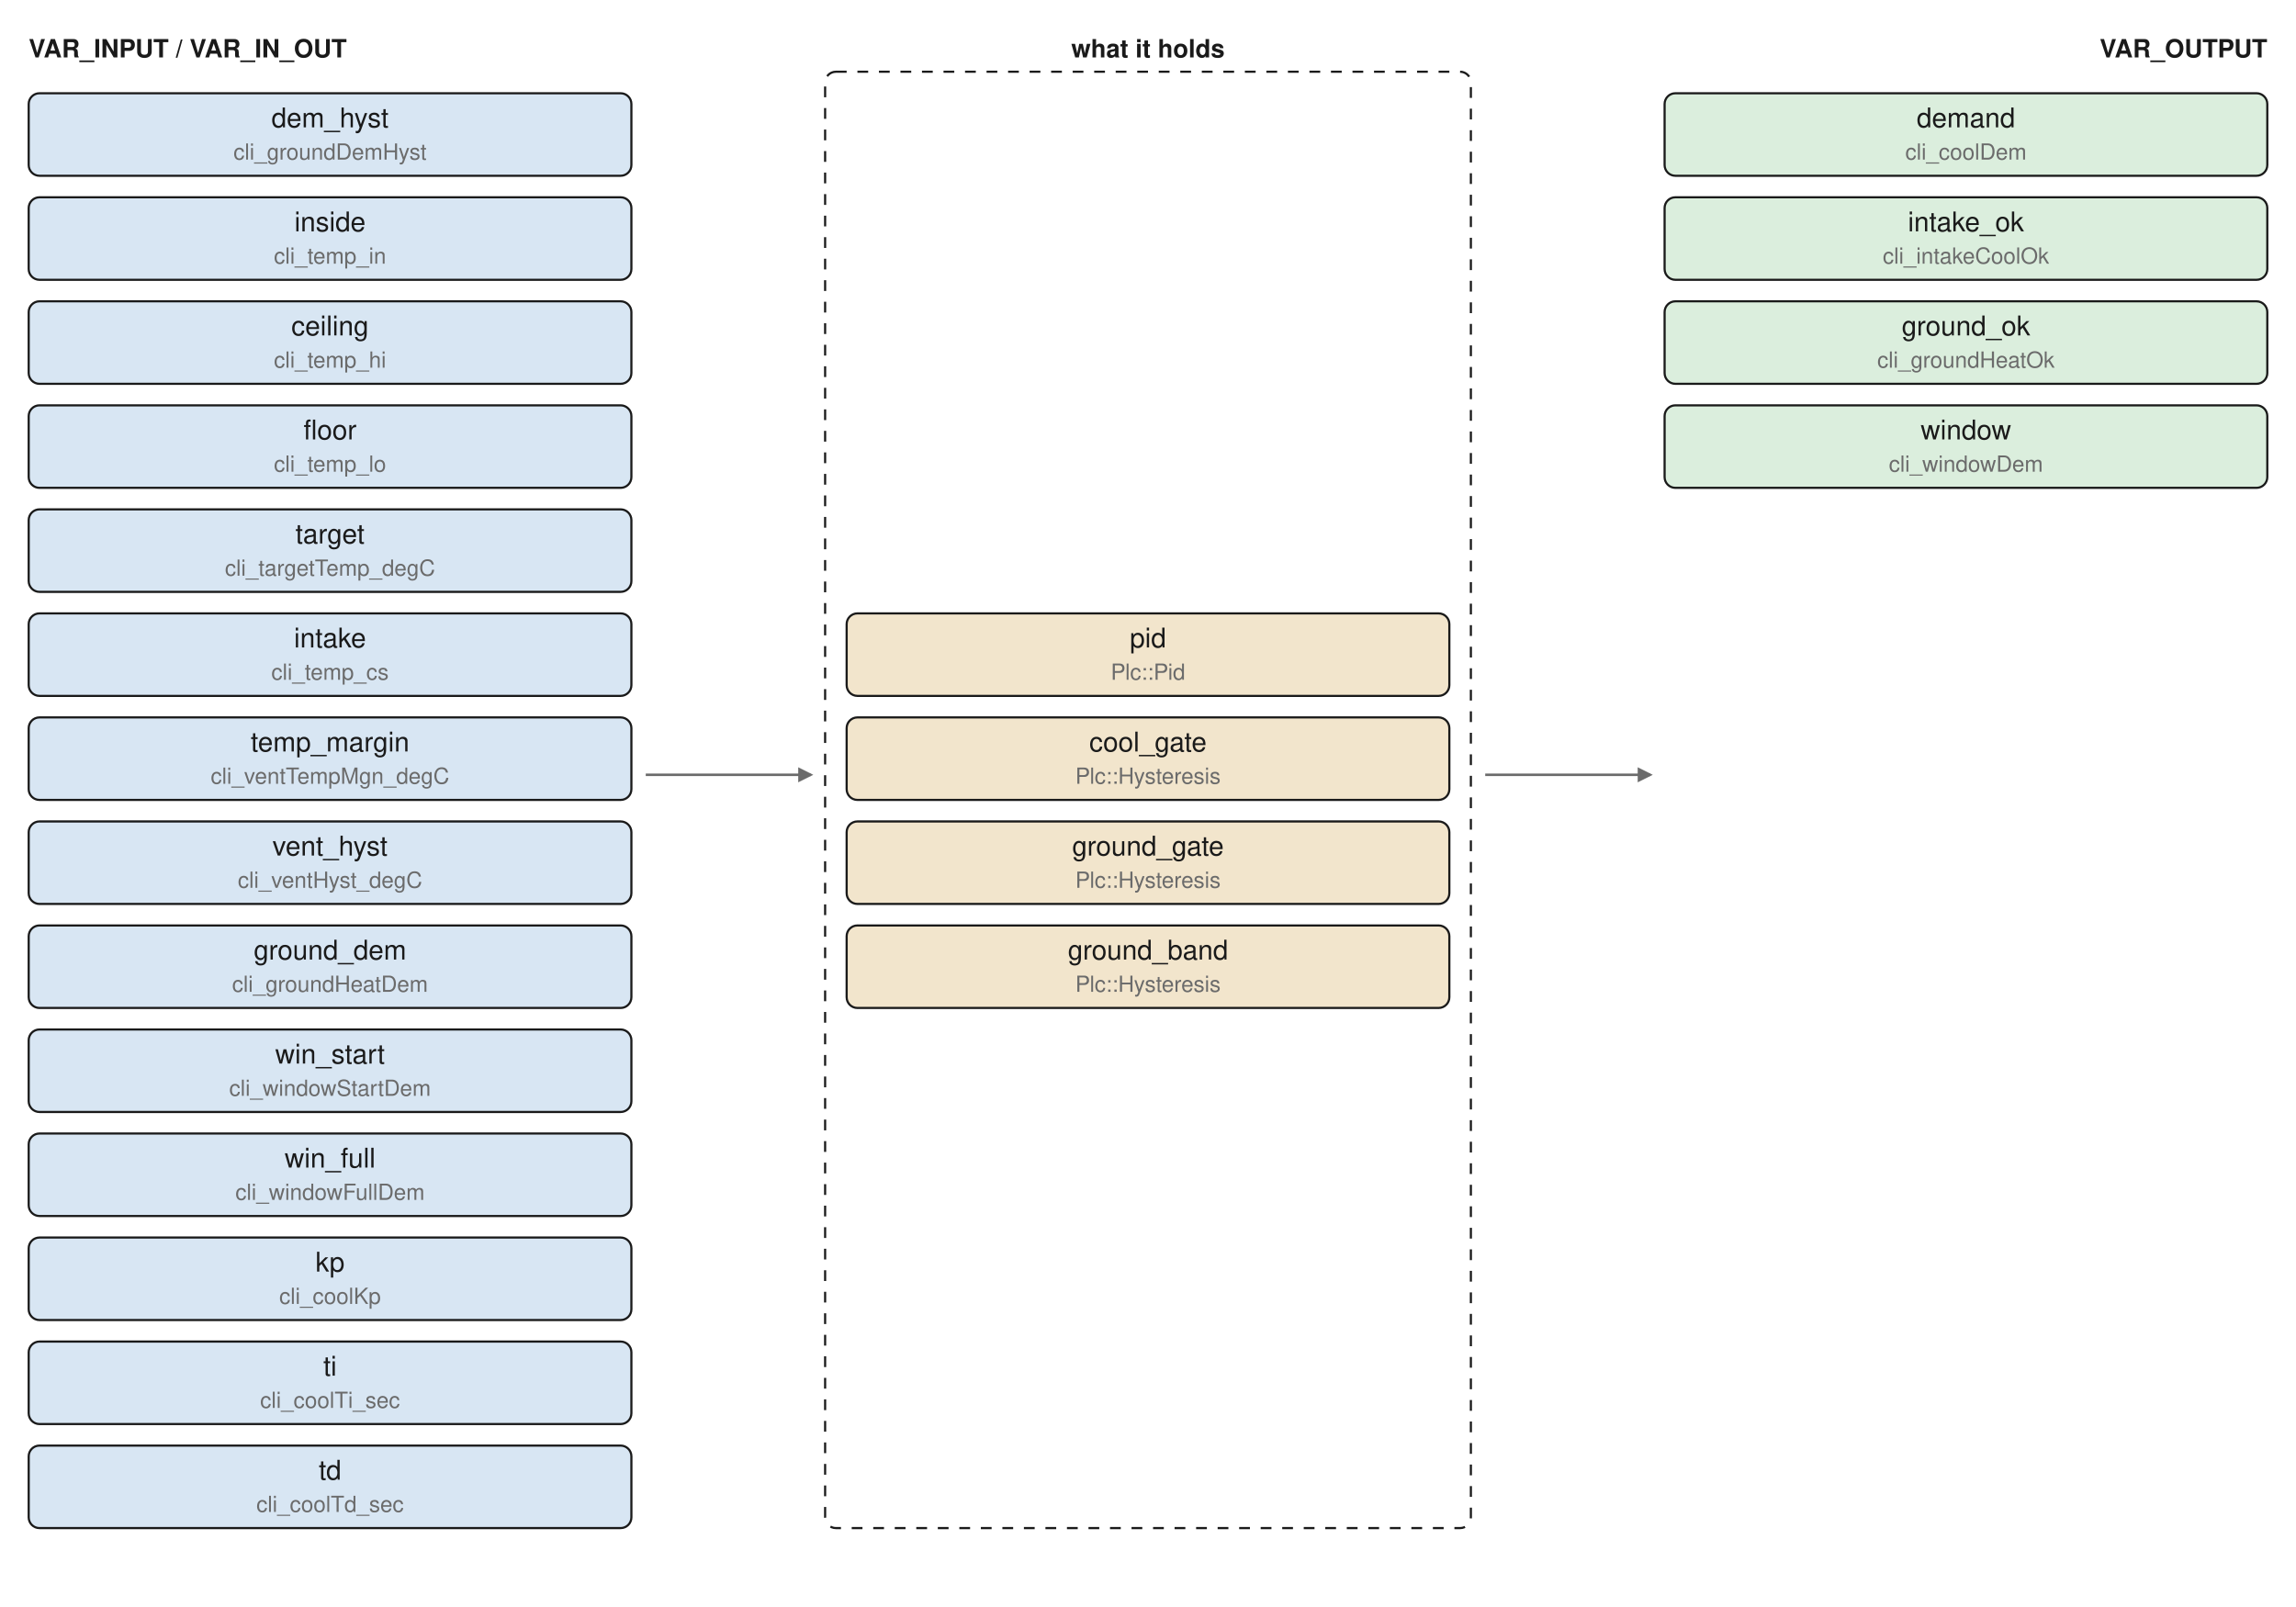
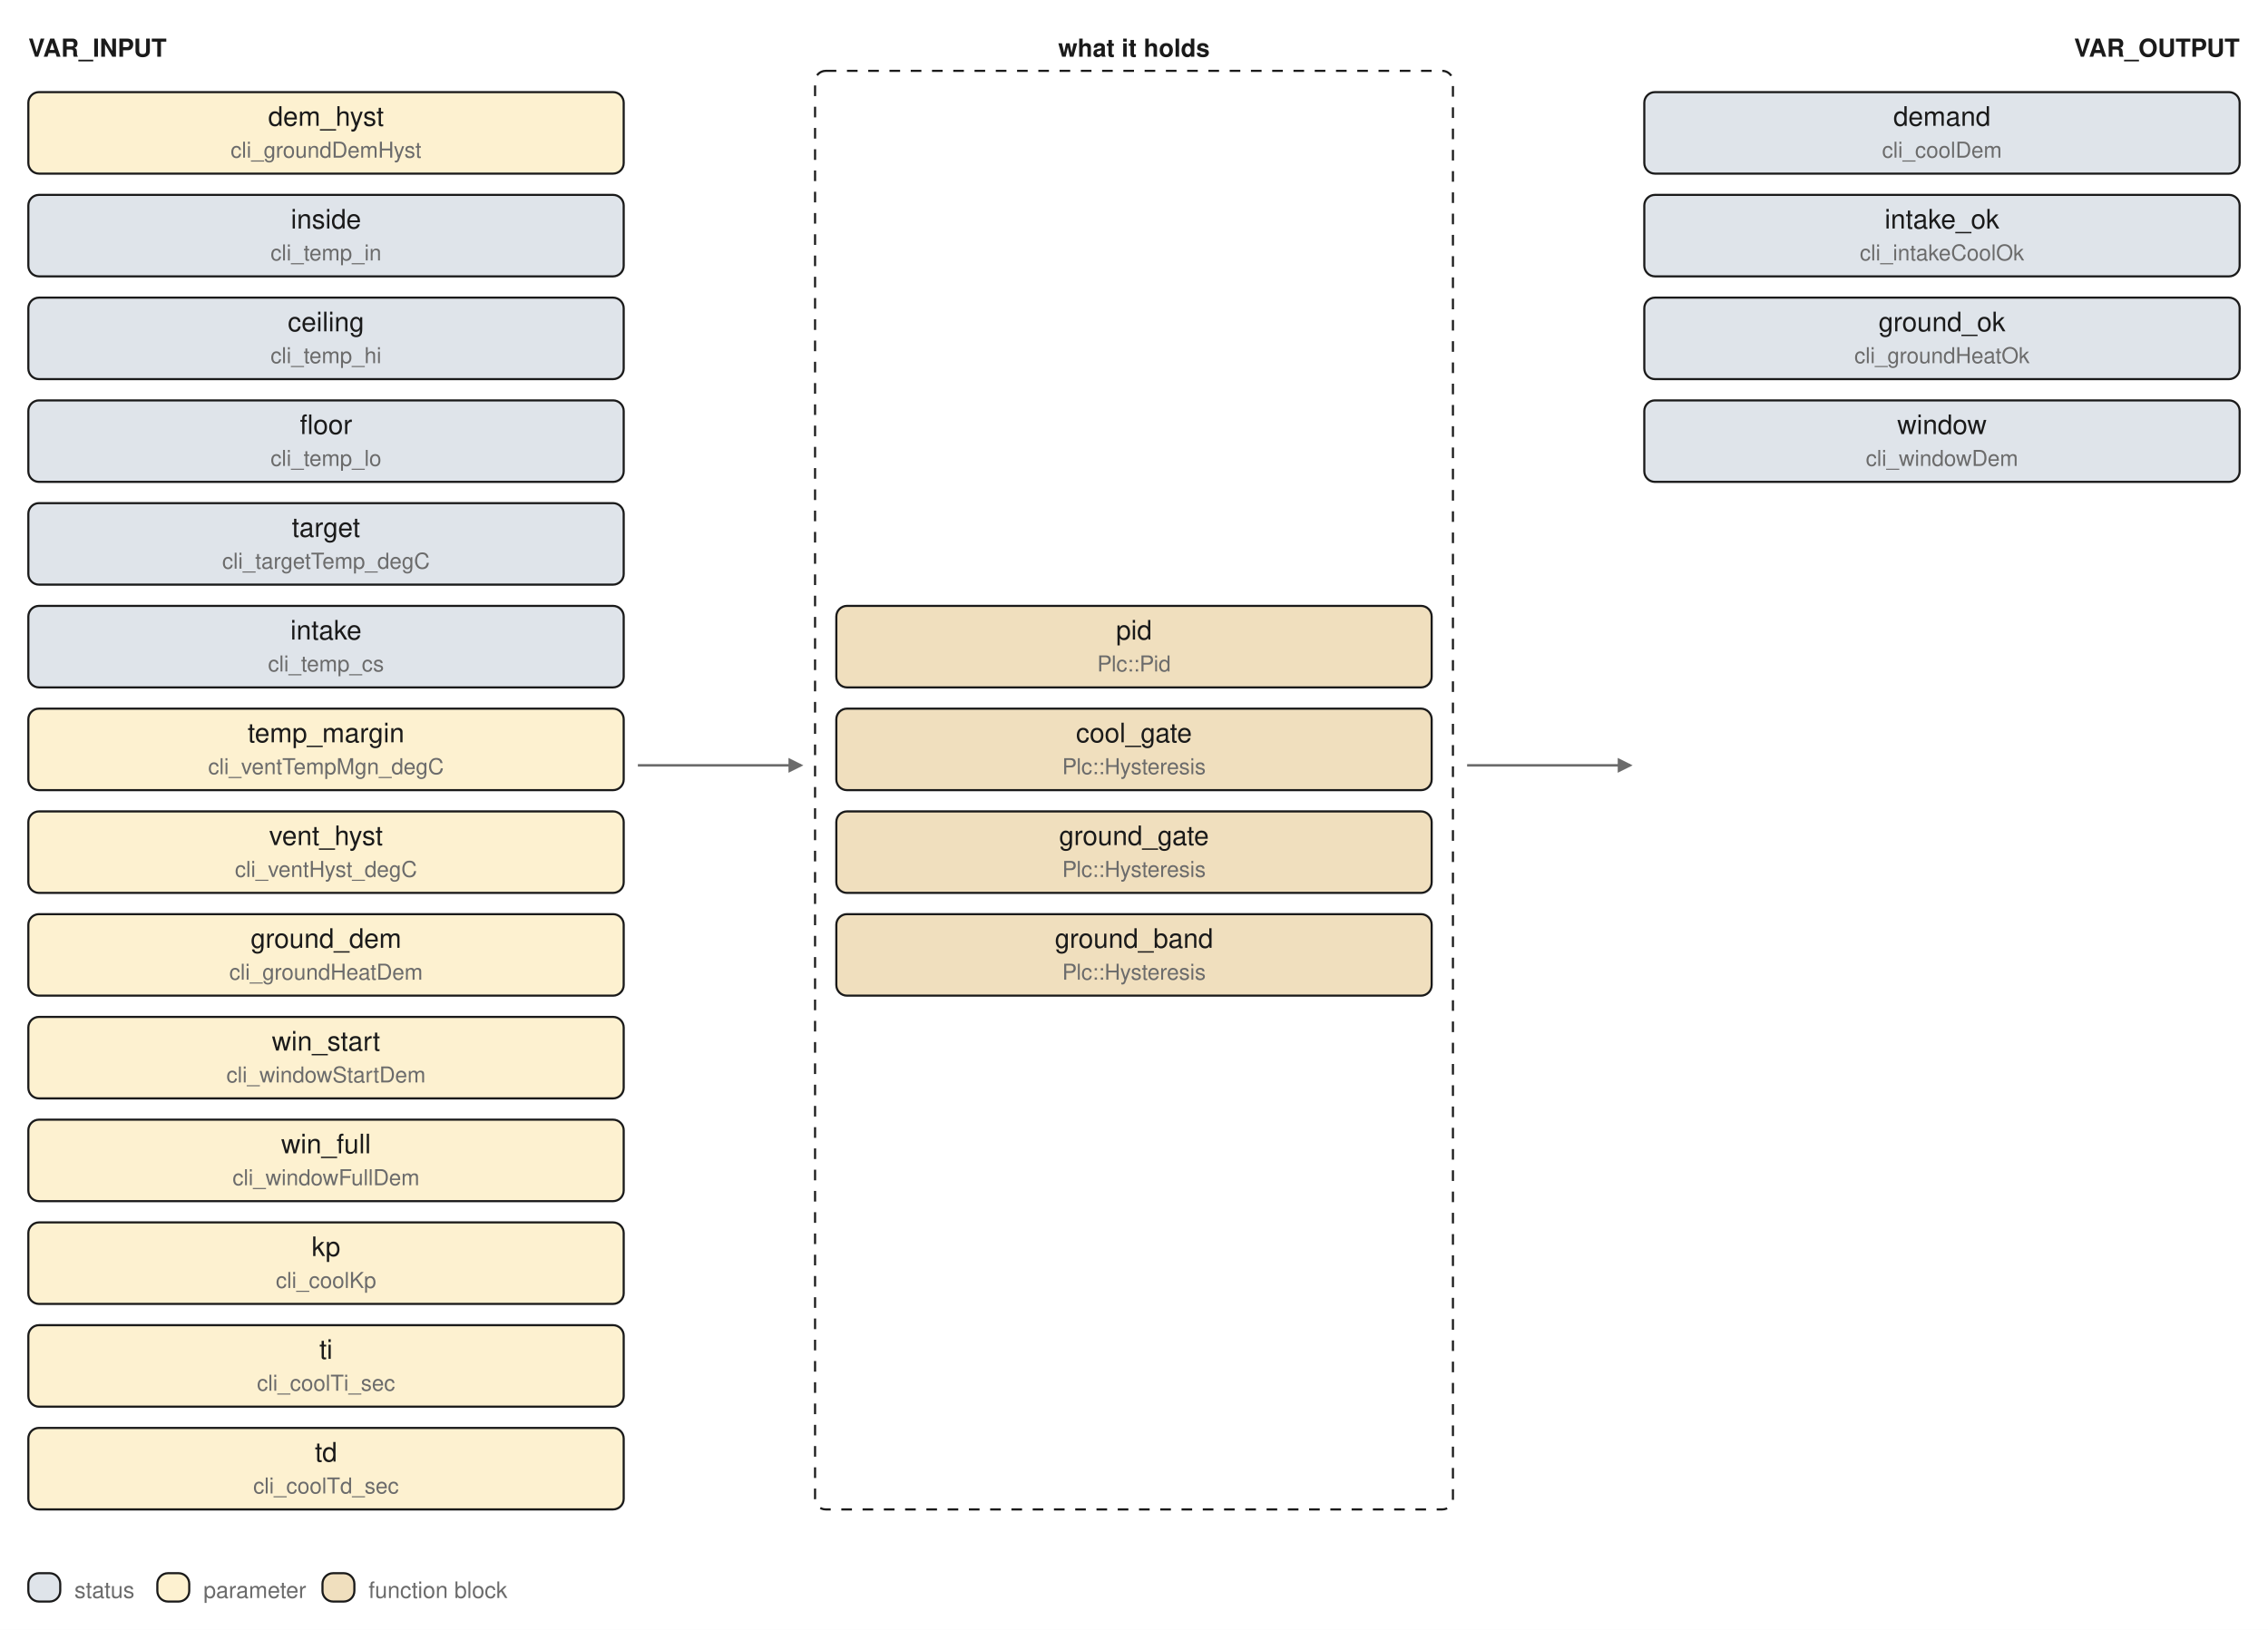
- <svg xmlns="http://www.w3.org/2000/svg" width="640" height="448" viewBox="0 0 640 448" style="max-width:100%;height:auto" content="&lt;mxfile host=&quot;app.diagrams.net&quot; type=&quot;device&quot;&gt;&lt;diagram id=&quot;cooling&quot; name=&quot;cooling&quot;&gt;&lt;mxGraphModel dx=&quot;640&quot; dy=&quot;448&quot; grid=&quot;0&quot; gridSize=&quot;10&quot; guides=&quot;1&quot; tooltips=&quot;1&quot; connect=&quot;1&quot; arrows=&quot;1&quot; fold=&quot;1&quot; page=&quot;1&quot; pageScale=&quot;1&quot; pageWidth=&quot;640&quot; pageHeight=&quot;448&quot; math=&quot;0&quot; shadow=&quot;0&quot;&gt;&lt;root&gt;&lt;mxCell id=&quot;0&quot;/&gt;&lt;mxCell id=&quot;1&quot; parent=&quot;0&quot;/&gt;&lt;mxCell id=&quot;n2&quot; value=&quot;VAR_INPUT / VAR_IN_OUT&quot; style=&quot;text;html=1;fontSize=7;fontColor=#1a1a1a;align=left;fontStyle=1&quot; vertex=&quot;1&quot; parent=&quot;1&quot;&gt;&lt;mxGeometry x=&quot;8&quot; y=&quot;9&quot; width=&quot;110&quot; height=&quot;11&quot; as=&quot;geometry&quot;/&gt;&lt;/mxCell&gt;&lt;mxCell id=&quot;n3&quot; value=&quot;what it holds&quot; style=&quot;text;html=1;fontSize=7;fontColor=#1a1a1a;align=center;fontStyle=1&quot; vertex=&quot;1&quot; parent=&quot;1&quot;&gt;&lt;mxGeometry x=&quot;320.0&quot; y=&quot;9&quot; width=&quot;65&quot; height=&quot;11&quot; as=&quot;geometry&quot;/&gt;&lt;/mxCell&gt;&lt;mxCell id=&quot;n4&quot; value=&quot;VAR_OUTPUT&quot; style=&quot;text;html=1;fontSize=7;fontColor=#1a1a1a;align=left;fontStyle=1&quot; vertex=&quot;1&quot; parent=&quot;1&quot;&gt;&lt;mxGeometry x=&quot;632&quot; y=&quot;9&quot; width=&quot;50&quot; height=&quot;11&quot; as=&quot;geometry&quot;/&gt;&lt;/mxCell&gt;&lt;mxCell id=&quot;n5&quot; value=&quot;dem_hyst&quot; style=&quot;rounded=1;fillColor=#d8e6f3;strokeColor=#1a1a1a;whiteSpace=wrap;html=1;fontSize=8&quot; vertex=&quot;1&quot; parent=&quot;1&quot;&gt;&lt;mxGeometry x=&quot;8&quot; y=&quot;26&quot; width=&quot;168&quot; height=&quot;23&quot; as=&quot;geometry&quot;/&gt;&lt;/mxCell&gt;&lt;mxCell id=&quot;n6&quot; value=&quot;inside&quot; style=&quot;rounded=1;fillColor=#d8e6f3;strokeColor=#1a1a1a;whiteSpace=wrap;html=1;fontSize=8&quot; vertex=&quot;1&quot; parent=&quot;1&quot;&gt;&lt;mxGeometry x=&quot;8&quot; y=&quot;55&quot; width=&quot;168&quot; height=&quot;23&quot; as=&quot;geometry&quot;/&gt;&lt;/mxCell&gt;&lt;mxCell id=&quot;n7&quot; value=&quot;ceiling&quot; style=&quot;rounded=1;fillColor=#d8e6f3;strokeColor=#1a1a1a;whiteSpace=wrap;html=1;fontSize=8&quot; vertex=&quot;1&quot; parent=&quot;1&quot;&gt;&lt;mxGeometry x=&quot;8&quot; y=&quot;84&quot; width=&quot;168&quot; height=&quot;23&quot; as=&quot;geometry&quot;/&gt;&lt;/mxCell&gt;&lt;mxCell id=&quot;n8&quot; value=&quot;floor&quot; style=&quot;rounded=1;fillColor=#d8e6f3;strokeColor=#1a1a1a;whiteSpace=wrap;html=1;fontSize=8&quot; vertex=&quot;1&quot; parent=&quot;1&quot;&gt;&lt;mxGeometry x=&quot;8&quot; y=&quot;113&quot; width=&quot;168&quot; height=&quot;23&quot; as=&quot;geometry&quot;/&gt;&lt;/mxCell&gt;&lt;mxCell id=&quot;n9&quot; value=&quot;target&quot; style=&quot;rounded=1;fillColor=#d8e6f3;strokeColor=#1a1a1a;whiteSpace=wrap;html=1;fontSize=8&quot; vertex=&quot;1&quot; parent=&quot;1&quot;&gt;&lt;mxGeometry x=&quot;8&quot; y=&quot;142&quot; width=&quot;168&quot; height=&quot;23&quot; as=&quot;geometry&quot;/&gt;&lt;/mxCell&gt;&lt;mxCell id=&quot;n10&quot; value=&quot;intake&quot; style=&quot;rounded=1;fillColor=#d8e6f3;strokeColor=#1a1a1a;whiteSpace=wrap;html=1;fontSize=8&quot; vertex=&quot;1&quot; parent=&quot;1&quot;&gt;&lt;mxGeometry x=&quot;8&quot; y=&quot;171&quot; width=&quot;168&quot; height=&quot;23&quot; as=&quot;geometry&quot;/&gt;&lt;/mxCell&gt;&lt;mxCell id=&quot;n11&quot; value=&quot;temp_margin&quot; style=&quot;rounded=1;fillColor=#d8e6f3;strokeColor=#1a1a1a;whiteSpace=wrap;html=1;fontSize=8&quot; vertex=&quot;1&quot; parent=&quot;1&quot;&gt;&lt;mxGeometry x=&quot;8&quot; y=&quot;200&quot; width=&quot;168&quot; height=&quot;23&quot; as=&quot;geometry&quot;/&gt;&lt;/mxCell&gt;&lt;mxCell id=&quot;n12&quot; value=&quot;vent_hyst&quot; style=&quot;rounded=1;fillColor=#d8e6f3;strokeColor=#1a1a1a;whiteSpace=wrap;html=1;fontSize=8&quot; vertex=&quot;1&quot; parent=&quot;1&quot;&gt;&lt;mxGeometry x=&quot;8&quot; y=&quot;229&quot; width=&quot;168&quot; height=&quot;23&quot; as=&quot;geometry&quot;/&gt;&lt;/mxCell&gt;&lt;mxCell id=&quot;n13&quot; value=&quot;ground_dem&quot; style=&quot;rounded=1;fillColor=#d8e6f3;strokeColor=#1a1a1a;whiteSpace=wrap;html=1;fontSize=8&quot; vertex=&quot;1&quot; parent=&quot;1&quot;&gt;&lt;mxGeometry x=&quot;8&quot; y=&quot;258&quot; width=&quot;168&quot; height=&quot;23&quot; as=&quot;geometry&quot;/&gt;&lt;/mxCell&gt;&lt;mxCell id=&quot;n14&quot; value=&quot;win_start&quot; style=&quot;rounded=1;fillColor=#d8e6f3;strokeColor=#1a1a1a;whiteSpace=wrap;html=1;fontSize=8&quot; vertex=&quot;1&quot; parent=&quot;1&quot;&gt;&lt;mxGeometry x=&quot;8&quot; y=&quot;287&quot; width=&quot;168&quot; height=&quot;23&quot; as=&quot;geometry&quot;/&gt;&lt;/mxCell&gt;&lt;mxCell id=&quot;n15&quot; value=&quot;win_full&quot; style=&quot;rounded=1;fillColor=#d8e6f3;strokeColor=#1a1a1a;whiteSpace=wrap;html=1;fontSize=8&quot; vertex=&quot;1&quot; parent=&quot;1&quot;&gt;&lt;mxGeometry x=&quot;8&quot; y=&quot;316&quot; width=&quot;168&quot; height=&quot;23&quot; as=&quot;geometry&quot;/&gt;&lt;/mxCell&gt;&lt;mxCell id=&quot;n16&quot; value=&quot;kp&quot; style=&quot;rounded=1;fillColor=#d8e6f3;strokeColor=#1a1a1a;whiteSpace=wrap;html=1;fontSize=8&quot; vertex=&quot;1&quot; parent=&quot;1&quot;&gt;&lt;mxGeometry x=&quot;8&quot; y=&quot;345&quot; width=&quot;168&quot; height=&quot;23&quot; as=&quot;geometry&quot;/&gt;&lt;/mxCell&gt;&lt;mxCell id=&quot;n17&quot; value=&quot;ti&quot; style=&quot;rounded=1;fillColor=#d8e6f3;strokeColor=#1a1a1a;whiteSpace=wrap;html=1;fontSize=8&quot; vertex=&quot;1&quot; parent=&quot;1&quot;&gt;&lt;mxGeometry x=&quot;8&quot; y=&quot;374&quot; width=&quot;168&quot; height=&quot;23&quot; as=&quot;geometry&quot;/&gt;&lt;/mxCell&gt;&lt;mxCell id=&quot;n18&quot; value=&quot;td&quot; style=&quot;rounded=1;fillColor=#d8e6f3;strokeColor=#1a1a1a;whiteSpace=wrap;html=1;fontSize=8&quot; vertex=&quot;1&quot; parent=&quot;1&quot;&gt;&lt;mxGeometry x=&quot;8&quot; y=&quot;403&quot; width=&quot;168&quot; height=&quot;23&quot; as=&quot;geometry&quot;/&gt;&lt;/mxCell&gt;&lt;mxCell id=&quot;n19&quot; value=&quot;demand&quot; style=&quot;rounded=1;fillColor=#dbeedd;strokeColor=#1a1a1a;whiteSpace=wrap;html=1;fontSize=8&quot; vertex=&quot;1&quot; parent=&quot;1&quot;&gt;&lt;mxGeometry x=&quot;464&quot; y=&quot;26&quot; width=&quot;168&quot; height=&quot;23&quot; as=&quot;geometry&quot;/&gt;&lt;/mxCell&gt;&lt;mxCell id=&quot;n20&quot; value=&quot;intake_ok&quot; style=&quot;rounded=1;fillColor=#dbeedd;strokeColor=#1a1a1a;whiteSpace=wrap;html=1;fontSize=8&quot; vertex=&quot;1&quot; parent=&quot;1&quot;&gt;&lt;mxGeometry x=&quot;464&quot; y=&quot;55&quot; width=&quot;168&quot; height=&quot;23&quot; as=&quot;geometry&quot;/&gt;&lt;/mxCell&gt;&lt;mxCell id=&quot;n21&quot; value=&quot;ground_ok&quot; style=&quot;rounded=1;fillColor=#dbeedd;strokeColor=#1a1a1a;whiteSpace=wrap;html=1;fontSize=8&quot; vertex=&quot;1&quot; parent=&quot;1&quot;&gt;&lt;mxGeometry x=&quot;464&quot; y=&quot;84&quot; width=&quot;168&quot; height=&quot;23&quot; as=&quot;geometry&quot;/&gt;&lt;/mxCell&gt;&lt;mxCell id=&quot;n22&quot; value=&quot;window&quot; style=&quot;rounded=1;fillColor=#dbeedd;strokeColor=#1a1a1a;whiteSpace=wrap;html=1;fontSize=8&quot; vertex=&quot;1&quot; parent=&quot;1&quot;&gt;&lt;mxGeometry x=&quot;464&quot; y=&quot;113&quot; width=&quot;168&quot; height=&quot;23&quot; as=&quot;geometry&quot;/&gt;&lt;/mxCell&gt;&lt;mxCell id=&quot;n23&quot; value=&quot;&quot; style=&quot;rounded=1;fillColor=#ffffff;strokeColor=#1a1a1a;whiteSpace=wrap;html=1;fontSize=8;dashed=1&quot; vertex=&quot;1&quot; parent=&quot;1&quot;&gt;&lt;mxGeometry x=&quot;230&quot; y=&quot;20&quot; width=&quot;180&quot; height=&quot;406&quot; as=&quot;geometry&quot;/&gt;&lt;/mxCell&gt;&lt;mxCell id=&quot;n24&quot; value=&quot;pid&quot; style=&quot;rounded=1;fillColor=#f2e5cc;strokeColor=#1a1a1a;whiteSpace=wrap;html=1;fontSize=8&quot; vertex=&quot;1&quot; parent=&quot;1&quot;&gt;&lt;mxGeometry x=&quot;236&quot; y=&quot;171.0&quot; width=&quot;168&quot; height=&quot;23&quot; as=&quot;geometry&quot;/&gt;&lt;/mxCell&gt;&lt;mxCell id=&quot;n25&quot; value=&quot;cool_gate&quot; style=&quot;rounded=1;fillColor=#f2e5cc;strokeColor=#1a1a1a;whiteSpace=wrap;html=1;fontSize=8&quot; vertex=&quot;1&quot; parent=&quot;1&quot;&gt;&lt;mxGeometry x=&quot;236&quot; y=&quot;200.0&quot; width=&quot;168&quot; height=&quot;23&quot; as=&quot;geometry&quot;/&gt;&lt;/mxCell&gt;&lt;mxCell id=&quot;n26&quot; value=&quot;ground_gate&quot; style=&quot;rounded=1;fillColor=#f2e5cc;strokeColor=#1a1a1a;whiteSpace=wrap;html=1;fontSize=8&quot; vertex=&quot;1&quot; parent=&quot;1&quot;&gt;&lt;mxGeometry x=&quot;236&quot; y=&quot;229.0&quot; width=&quot;168&quot; height=&quot;23&quot; as=&quot;geometry&quot;/&gt;&lt;/mxCell&gt;&lt;mxCell id=&quot;n27&quot; value=&quot;ground_band&quot; style=&quot;rounded=1;fillColor=#f2e5cc;strokeColor=#1a1a1a;whiteSpace=wrap;html=1;fontSize=8&quot; vertex=&quot;1&quot; parent=&quot;1&quot;&gt;&lt;mxGeometry x=&quot;236&quot; y=&quot;258.0&quot; width=&quot;168&quot; height=&quot;23&quot; as=&quot;geometry&quot;/&gt;&lt;/mxCell&gt;&lt;mxCell id=&quot;e28&quot; value=&quot;&quot; style=&quot;edgeStyle=none;html=1;strokeColor=#6b6b6b;endArrow=block&quot; edge=&quot;1&quot; parent=&quot;1&quot;&gt;&lt;mxGeometry relative=&quot;1&quot; as=&quot;geometry&quot;&gt;&lt;mxPoint x=&quot;180&quot; y=&quot;216.0&quot; as=&quot;sourcePoint&quot;/&gt;&lt;mxPoint x=&quot;226&quot; y=&quot;216.0&quot; as=&quot;targetPoint&quot;/&gt;&lt;/mxGeometry&gt;&lt;/mxCell&gt;&lt;mxCell id=&quot;e29&quot; value=&quot;&quot; style=&quot;edgeStyle=none;html=1;strokeColor=#6b6b6b;endArrow=block&quot; edge=&quot;1&quot; parent=&quot;1&quot;&gt;&lt;mxGeometry relative=&quot;1&quot; as=&quot;geometry&quot;&gt;&lt;mxPoint x=&quot;414&quot; y=&quot;216.0&quot; as=&quot;sourcePoint&quot;/&gt;&lt;mxPoint x=&quot;460&quot; y=&quot;216.0&quot; as=&quot;targetPoint&quot;/&gt;&lt;/mxGeometry&gt;&lt;/mxCell&gt;&lt;/root&gt;&lt;/mxGraphModel&gt;&lt;/diagram&gt;&lt;/mxfile&gt;">
+ <svg xmlns="http://www.w3.org/2000/svg" width="640" height="460" viewBox="0 0 640 460" style="max-width:100%;height:auto" content="&lt;mxfile host=&quot;app.diagrams.net&quot; type=&quot;device&quot;&gt;&lt;diagram id=&quot;cooling&quot; name=&quot;cooling&quot;&gt;&lt;mxGraphModel dx=&quot;640&quot; dy=&quot;460&quot; grid=&quot;0&quot; gridSize=&quot;10&quot; guides=&quot;1&quot; tooltips=&quot;1&quot; connect=&quot;1&quot; arrows=&quot;1&quot; fold=&quot;1&quot; page=&quot;1&quot; pageScale=&quot;1&quot; pageWidth=&quot;640&quot; pageHeight=&quot;460&quot; math=&quot;0&quot; shadow=&quot;0&quot;&gt;&lt;root&gt;&lt;mxCell id=&quot;0&quot;/&gt;&lt;mxCell id=&quot;1&quot; parent=&quot;0&quot;/&gt;&lt;mxCell id=&quot;n2&quot; value=&quot;VAR_INPUT&quot; style=&quot;text;html=1;fontSize=7;fontColor=#1a1a1a;align=left;fontStyle=1&quot; vertex=&quot;1&quot; parent=&quot;1&quot;&gt;&lt;mxGeometry x=&quot;8&quot; y=&quot;9&quot; width=&quot;45&quot; height=&quot;11&quot; as=&quot;geometry&quot;/&gt;&lt;/mxCell&gt;&lt;mxCell id=&quot;n3&quot; value=&quot;what it holds&quot; style=&quot;text;html=1;fontSize=7;fontColor=#1a1a1a;align=center;fontStyle=1&quot; vertex=&quot;1&quot; parent=&quot;1&quot;&gt;&lt;mxGeometry x=&quot;320.0&quot; y=&quot;9&quot; width=&quot;65&quot; height=&quot;11&quot; as=&quot;geometry&quot;/&gt;&lt;/mxCell&gt;&lt;mxCell id=&quot;n4&quot; value=&quot;VAR_OUTPUT&quot; style=&quot;text;html=1;fontSize=7;fontColor=#1a1a1a;align=left;fontStyle=1&quot; vertex=&quot;1&quot; parent=&quot;1&quot;&gt;&lt;mxGeometry x=&quot;632&quot; y=&quot;9&quot; width=&quot;50&quot; height=&quot;11&quot; as=&quot;geometry&quot;/&gt;&lt;/mxCell&gt;&lt;mxCell id=&quot;n5&quot; value=&quot;dem_hyst&quot; style=&quot;rounded=1;fillColor=#fdf1d0;strokeColor=#1a1a1a;whiteSpace=wrap;html=1;fontSize=8&quot; vertex=&quot;1&quot; parent=&quot;1&quot;&gt;&lt;mxGeometry x=&quot;8&quot; y=&quot;26&quot; width=&quot;168&quot; height=&quot;23&quot; as=&quot;geometry&quot;/&gt;&lt;/mxCell&gt;&lt;mxCell id=&quot;n6&quot; value=&quot;inside&quot; style=&quot;rounded=1;fillColor=#dfe4ea;strokeColor=#1a1a1a;whiteSpace=wrap;html=1;fontSize=8&quot; vertex=&quot;1&quot; parent=&quot;1&quot;&gt;&lt;mxGeometry x=&quot;8&quot; y=&quot;55&quot; width=&quot;168&quot; height=&quot;23&quot; as=&quot;geometry&quot;/&gt;&lt;/mxCell&gt;&lt;mxCell id=&quot;n7&quot; value=&quot;ceiling&quot; style=&quot;rounded=1;fillColor=#dfe4ea;strokeColor=#1a1a1a;whiteSpace=wrap;html=1;fontSize=8&quot; vertex=&quot;1&quot; parent=&quot;1&quot;&gt;&lt;mxGeometry x=&quot;8&quot; y=&quot;84&quot; width=&quot;168&quot; height=&quot;23&quot; as=&quot;geometry&quot;/&gt;&lt;/mxCell&gt;&lt;mxCell id=&quot;n8&quot; value=&quot;floor&quot; style=&quot;rounded=1;fillColor=#dfe4ea;strokeColor=#1a1a1a;whiteSpace=wrap;html=1;fontSize=8&quot; vertex=&quot;1&quot; parent=&quot;1&quot;&gt;&lt;mxGeometry x=&quot;8&quot; y=&quot;113&quot; width=&quot;168&quot; height=&quot;23&quot; as=&quot;geometry&quot;/&gt;&lt;/mxCell&gt;&lt;mxCell id=&quot;n9&quot; value=&quot;target&quot; style=&quot;rounded=1;fillColor=#dfe4ea;strokeColor=#1a1a1a;whiteSpace=wrap;html=1;fontSize=8&quot; vertex=&quot;1&quot; parent=&quot;1&quot;&gt;&lt;mxGeometry x=&quot;8&quot; y=&quot;142&quot; width=&quot;168&quot; height=&quot;23&quot; as=&quot;geometry&quot;/&gt;&lt;/mxCell&gt;&lt;mxCell id=&quot;n10&quot; value=&quot;intake&quot; style=&quot;rounded=1;fillColor=#dfe4ea;strokeColor=#1a1a1a;whiteSpace=wrap;html=1;fontSize=8&quot; vertex=&quot;1&quot; parent=&quot;1&quot;&gt;&lt;mxGeometry x=&quot;8&quot; y=&quot;171&quot; width=&quot;168&quot; height=&quot;23&quot; as=&quot;geometry&quot;/&gt;&lt;/mxCell&gt;&lt;mxCell id=&quot;n11&quot; value=&quot;temp_margin&quot; style=&quot;rounded=1;fillColor=#fdf1d0;strokeColor=#1a1a1a;whiteSpace=wrap;html=1;fontSize=8&quot; vertex=&quot;1&quot; parent=&quot;1&quot;&gt;&lt;mxGeometry x=&quot;8&quot; y=&quot;200&quot; width=&quot;168&quot; height=&quot;23&quot; as=&quot;geometry&quot;/&gt;&lt;/mxCell&gt;&lt;mxCell id=&quot;n12&quot; value=&quot;vent_hyst&quot; style=&quot;rounded=1;fillColor=#fdf1d0;strokeColor=#1a1a1a;whiteSpace=wrap;html=1;fontSize=8&quot; vertex=&quot;1&quot; parent=&quot;1&quot;&gt;&lt;mxGeometry x=&quot;8&quot; y=&quot;229&quot; width=&quot;168&quot; height=&quot;23&quot; as=&quot;geometry&quot;/&gt;&lt;/mxCell&gt;&lt;mxCell id=&quot;n13&quot; value=&quot;ground_dem&quot; style=&quot;rounded=1;fillColor=#fdf1d0;strokeColor=#1a1a1a;whiteSpace=wrap;html=1;fontSize=8&quot; vertex=&quot;1&quot; parent=&quot;1&quot;&gt;&lt;mxGeometry x=&quot;8&quot; y=&quot;258&quot; width=&quot;168&quot; height=&quot;23&quot; as=&quot;geometry&quot;/&gt;&lt;/mxCell&gt;&lt;mxCell id=&quot;n14&quot; value=&quot;win_start&quot; style=&quot;rounded=1;fillColor=#fdf1d0;strokeColor=#1a1a1a;whiteSpace=wrap;html=1;fontSize=8&quot; vertex=&quot;1&quot; parent=&quot;1&quot;&gt;&lt;mxGeometry x=&quot;8&quot; y=&quot;287&quot; width=&quot;168&quot; height=&quot;23&quot; as=&quot;geometry&quot;/&gt;&lt;/mxCell&gt;&lt;mxCell id=&quot;n15&quot; value=&quot;win_full&quot; style=&quot;rounded=1;fillColor=#fdf1d0;strokeColor=#1a1a1a;whiteSpace=wrap;html=1;fontSize=8&quot; vertex=&quot;1&quot; parent=&quot;1&quot;&gt;&lt;mxGeometry x=&quot;8&quot; y=&quot;316&quot; width=&quot;168&quot; height=&quot;23&quot; as=&quot;geometry&quot;/&gt;&lt;/mxCell&gt;&lt;mxCell id=&quot;n16&quot; value=&quot;kp&quot; style=&quot;rounded=1;fillColor=#fdf1d0;strokeColor=#1a1a1a;whiteSpace=wrap;html=1;fontSize=8&quot; vertex=&quot;1&quot; parent=&quot;1&quot;&gt;&lt;mxGeometry x=&quot;8&quot; y=&quot;345&quot; width=&quot;168&quot; height=&quot;23&quot; as=&quot;geometry&quot;/&gt;&lt;/mxCell&gt;&lt;mxCell id=&quot;n17&quot; value=&quot;ti&quot; style=&quot;rounded=1;fillColor=#fdf1d0;strokeColor=#1a1a1a;whiteSpace=wrap;html=1;fontSize=8&quot; vertex=&quot;1&quot; parent=&quot;1&quot;&gt;&lt;mxGeometry x=&quot;8&quot; y=&quot;374&quot; width=&quot;168&quot; height=&quot;23&quot; as=&quot;geometry&quot;/&gt;&lt;/mxCell&gt;&lt;mxCell id=&quot;n18&quot; value=&quot;td&quot; style=&quot;rounded=1;fillColor=#fdf1d0;strokeColor=#1a1a1a;whiteSpace=wrap;html=1;fontSize=8&quot; vertex=&quot;1&quot; parent=&quot;1&quot;&gt;&lt;mxGeometry x=&quot;8&quot; y=&quot;403&quot; width=&quot;168&quot; height=&quot;23&quot; as=&quot;geometry&quot;/&gt;&lt;/mxCell&gt;&lt;mxCell id=&quot;n19&quot; value=&quot;demand&quot; style=&quot;rounded=1;fillColor=#dfe4ea;strokeColor=#1a1a1a;whiteSpace=wrap;html=1;fontSize=8&quot; vertex=&quot;1&quot; parent=&quot;1&quot;&gt;&lt;mxGeometry x=&quot;464&quot; y=&quot;26&quot; width=&quot;168&quot; height=&quot;23&quot; as=&quot;geometry&quot;/&gt;&lt;/mxCell&gt;&lt;mxCell id=&quot;n20&quot; value=&quot;intake_ok&quot; style=&quot;rounded=1;fillColor=#dfe4ea;strokeColor=#1a1a1a;whiteSpace=wrap;html=1;fontSize=8&quot; vertex=&quot;1&quot; parent=&quot;1&quot;&gt;&lt;mxGeometry x=&quot;464&quot; y=&quot;55&quot; width=&quot;168&quot; height=&quot;23&quot; as=&quot;geometry&quot;/&gt;&lt;/mxCell&gt;&lt;mxCell id=&quot;n21&quot; value=&quot;ground_ok&quot; style=&quot;rounded=1;fillColor=#dfe4ea;strokeColor=#1a1a1a;whiteSpace=wrap;html=1;fontSize=8&quot; vertex=&quot;1&quot; parent=&quot;1&quot;&gt;&lt;mxGeometry x=&quot;464&quot; y=&quot;84&quot; width=&quot;168&quot; height=&quot;23&quot; as=&quot;geometry&quot;/&gt;&lt;/mxCell&gt;&lt;mxCell id=&quot;n22&quot; value=&quot;window&quot; style=&quot;rounded=1;fillColor=#dfe4ea;strokeColor=#1a1a1a;whiteSpace=wrap;html=1;fontSize=8&quot; vertex=&quot;1&quot; parent=&quot;1&quot;&gt;&lt;mxGeometry x=&quot;464&quot; y=&quot;113&quot; width=&quot;168&quot; height=&quot;23&quot; as=&quot;geometry&quot;/&gt;&lt;/mxCell&gt;&lt;mxCell id=&quot;n23&quot; value=&quot;&quot; style=&quot;rounded=1;fillColor=#ffffff;strokeColor=#1a1a1a;whiteSpace=wrap;html=1;fontSize=8;dashed=1&quot; vertex=&quot;1&quot; parent=&quot;1&quot;&gt;&lt;mxGeometry x=&quot;230&quot; y=&quot;20&quot; width=&quot;180&quot; height=&quot;406&quot; as=&quot;geometry&quot;/&gt;&lt;/mxCell&gt;&lt;mxCell id=&quot;n24&quot; value=&quot;pid&quot; style=&quot;rounded=1;fillColor=#f0dfbe;strokeColor=#1a1a1a;whiteSpace=wrap;html=1;fontSize=8&quot; vertex=&quot;1&quot; parent=&quot;1&quot;&gt;&lt;mxGeometry x=&quot;236&quot; y=&quot;171.0&quot; width=&quot;168&quot; height=&quot;23&quot; as=&quot;geometry&quot;/&gt;&lt;/mxCell&gt;&lt;mxCell id=&quot;n25&quot; value=&quot;cool_gate&quot; style=&quot;rounded=1;fillColor=#f0dfbe;strokeColor=#1a1a1a;whiteSpace=wrap;html=1;fontSize=8&quot; vertex=&quot;1&quot; parent=&quot;1&quot;&gt;&lt;mxGeometry x=&quot;236&quot; y=&quot;200.0&quot; width=&quot;168&quot; height=&quot;23&quot; as=&quot;geometry&quot;/&gt;&lt;/mxCell&gt;&lt;mxCell id=&quot;n26&quot; value=&quot;ground_gate&quot; style=&quot;rounded=1;fillColor=#f0dfbe;strokeColor=#1a1a1a;whiteSpace=wrap;html=1;fontSize=8&quot; vertex=&quot;1&quot; parent=&quot;1&quot;&gt;&lt;mxGeometry x=&quot;236&quot; y=&quot;229.0&quot; width=&quot;168&quot; height=&quot;23&quot; as=&quot;geometry&quot;/&gt;&lt;/mxCell&gt;&lt;mxCell id=&quot;n27&quot; value=&quot;ground_band&quot; style=&quot;rounded=1;fillColor=#f0dfbe;strokeColor=#1a1a1a;whiteSpace=wrap;html=1;fontSize=8&quot; vertex=&quot;1&quot; parent=&quot;1&quot;&gt;&lt;mxGeometry x=&quot;236&quot; y=&quot;258.0&quot; width=&quot;168&quot; height=&quot;23&quot; as=&quot;geometry&quot;/&gt;&lt;/mxCell&gt;&lt;mxCell id=&quot;e28&quot; value=&quot;&quot; style=&quot;edgeStyle=none;html=1;strokeColor=#6b6b6b;endArrow=block&quot; edge=&quot;1&quot; parent=&quot;1&quot;&gt;&lt;mxGeometry relative=&quot;1&quot; as=&quot;geometry&quot;&gt;&lt;mxPoint x=&quot;180&quot; y=&quot;216.0&quot; as=&quot;sourcePoint&quot;/&gt;&lt;mxPoint x=&quot;226&quot; y=&quot;216.0&quot; as=&quot;targetPoint&quot;/&gt;&lt;/mxGeometry&gt;&lt;/mxCell&gt;&lt;mxCell id=&quot;e29&quot; value=&quot;&quot; style=&quot;edgeStyle=none;html=1;strokeColor=#6b6b6b;endArrow=block&quot; edge=&quot;1&quot; parent=&quot;1&quot;&gt;&lt;mxGeometry relative=&quot;1&quot; as=&quot;geometry&quot;&gt;&lt;mxPoint x=&quot;414&quot; y=&quot;216.0&quot; as=&quot;sourcePoint&quot;/&gt;&lt;mxPoint x=&quot;460&quot; y=&quot;216.0&quot; as=&quot;targetPoint&quot;/&gt;&lt;/mxGeometry&gt;&lt;/mxCell&gt;&lt;mxCell id=&quot;n30&quot; value=&quot;&quot; style=&quot;rounded=1;fillColor=#dfe4ea;strokeColor=#1a1a1a;whiteSpace=wrap;html=1;fontSize=8&quot; vertex=&quot;1&quot; parent=&quot;1&quot;&gt;&lt;mxGeometry x=&quot;8&quot; y=&quot;444&quot; width=&quot;9&quot; height=&quot;8&quot; as=&quot;geometry&quot;/&gt;&lt;/mxCell&gt;&lt;mxCell id=&quot;n31&quot; value=&quot;status&quot; style=&quot;text;html=1;fontSize=6;fontColor=#6b6b6b;align=left&quot; vertex=&quot;1&quot; parent=&quot;1&quot;&gt;&lt;mxGeometry x=&quot;21&quot; y=&quot;444.6&quot; width=&quot;40&quot; height=&quot;10.4&quot; as=&quot;geometry&quot;/&gt;&lt;/mxCell&gt;&lt;mxCell id=&quot;n32&quot; value=&quot;&quot; style=&quot;rounded=1;fillColor=#fdf1d0;strokeColor=#1a1a1a;whiteSpace=wrap;html=1;fontSize=8&quot; vertex=&quot;1&quot; parent=&quot;1&quot;&gt;&lt;mxGeometry x=&quot;44.4&quot; y=&quot;444&quot; width=&quot;9&quot; height=&quot;8&quot; as=&quot;geometry&quot;/&gt;&lt;/mxCell&gt;&lt;mxCell id=&quot;n33&quot; value=&quot;parameter&quot; style=&quot;text;html=1;fontSize=6;fontColor=#6b6b6b;align=left&quot; vertex=&quot;1&quot; parent=&quot;1&quot;&gt;&lt;mxGeometry x=&quot;57.4&quot; y=&quot;444.6&quot; width=&quot;45&quot; height=&quot;10.4&quot; as=&quot;geometry&quot;/&gt;&lt;/mxCell&gt;&lt;mxCell id=&quot;n34&quot; value=&quot;&quot; style=&quot;rounded=1;fillColor=#f0dfbe;strokeColor=#1a1a1a;whiteSpace=wrap;html=1;fontSize=8&quot; vertex=&quot;1&quot; parent=&quot;1&quot;&gt;&lt;mxGeometry x=&quot;91.0&quot; y=&quot;444&quot; width=&quot;9&quot; height=&quot;8&quot; as=&quot;geometry&quot;/&gt;&lt;/mxCell&gt;&lt;mxCell id=&quot;n35&quot; value=&quot;function block&quot; style=&quot;text;html=1;fontSize=6;fontColor=#6b6b6b;align=left&quot; vertex=&quot;1&quot; parent=&quot;1&quot;&gt;&lt;mxGeometry x=&quot;104.0&quot; y=&quot;444.6&quot; width=&quot;70&quot; height=&quot;10.4&quot; as=&quot;geometry&quot;/&gt;&lt;/mxCell&gt;&lt;/root&gt;&lt;/mxGraphModel&gt;&lt;/diagram&gt;&lt;/mxfile&gt;">
  <defs>
    <marker id="a" markerWidth="6" markerHeight="6" refX="5" refY="3" orient="auto">
      <path d="M0,0 L6,3 L0,6 z" fill="#6b6b6b" />
    </marker>
  </defs>
-   <rect width="640" height="448" fill="#ffffff" />
-   <text x="8" y="16" font-family="Helvetica,Arial,sans-serif" font-size="7" fill="#1a1a1a" text-anchor="start" font-weight="bold">VAR_INPUT / VAR_IN_OUT</text>
+   <rect width="640" height="460" fill="#ffffff" />
+   <text x="8" y="16" font-family="Helvetica,Arial,sans-serif" font-size="7" fill="#1a1a1a" text-anchor="start" font-weight="bold">VAR_INPUT</text>
  <text x="320.0" y="16" font-family="Helvetica,Arial,sans-serif" font-size="7" fill="#1a1a1a" text-anchor="middle" font-weight="bold">what it holds</text>
  <text x="632" y="16" font-family="Helvetica,Arial,sans-serif" font-size="7" fill="#1a1a1a" text-anchor="end" font-weight="bold">VAR_OUTPUT</text>
-   <rect x="8" y="26" width="168" height="23" rx="3" fill="#d8e6f3" stroke="#1a1a1a" stroke-width="0.6" />
+   <rect x="8" y="26" width="168" height="23" rx="3" fill="#fdf1d0" stroke="#1a1a1a" stroke-width="0.6" />
  <text x="92.0" y="35.5" font-family="Helvetica,Arial,sans-serif" font-size="7.6" fill="#1a1a1a" text-anchor="middle">dem_hyst</text>
  <text x="92.0" y="44.5" font-family="Helvetica,Arial,sans-serif" font-size="6.2" fill="#6b6b6b" text-anchor="middle">cli_groundDemHyst</text>
-   <rect x="8" y="55" width="168" height="23" rx="3" fill="#d8e6f3" stroke="#1a1a1a" stroke-width="0.6" />
+   <rect x="8" y="55" width="168" height="23" rx="3" fill="#dfe4ea" stroke="#1a1a1a" stroke-width="0.6" />
  <text x="92.0" y="64.5" font-family="Helvetica,Arial,sans-serif" font-size="7.6" fill="#1a1a1a" text-anchor="middle">inside</text>
  <text x="92.0" y="73.5" font-family="Helvetica,Arial,sans-serif" font-size="6.2" fill="#6b6b6b" text-anchor="middle">cli_temp_in</text>
-   <rect x="8" y="84" width="168" height="23" rx="3" fill="#d8e6f3" stroke="#1a1a1a" stroke-width="0.6" />
+   <rect x="8" y="84" width="168" height="23" rx="3" fill="#dfe4ea" stroke="#1a1a1a" stroke-width="0.6" />
  <text x="92.0" y="93.5" font-family="Helvetica,Arial,sans-serif" font-size="7.6" fill="#1a1a1a" text-anchor="middle">ceiling</text>
  <text x="92.0" y="102.5" font-family="Helvetica,Arial,sans-serif" font-size="6.2" fill="#6b6b6b" text-anchor="middle">cli_temp_hi</text>
-   <rect x="8" y="113" width="168" height="23" rx="3" fill="#d8e6f3" stroke="#1a1a1a" stroke-width="0.6" />
+   <rect x="8" y="113" width="168" height="23" rx="3" fill="#dfe4ea" stroke="#1a1a1a" stroke-width="0.6" />
  <text x="92.0" y="122.5" font-family="Helvetica,Arial,sans-serif" font-size="7.6" fill="#1a1a1a" text-anchor="middle">floor</text>
  <text x="92.0" y="131.5" font-family="Helvetica,Arial,sans-serif" font-size="6.2" fill="#6b6b6b" text-anchor="middle">cli_temp_lo</text>
-   <rect x="8" y="142" width="168" height="23" rx="3" fill="#d8e6f3" stroke="#1a1a1a" stroke-width="0.6" />
+   <rect x="8" y="142" width="168" height="23" rx="3" fill="#dfe4ea" stroke="#1a1a1a" stroke-width="0.6" />
  <text x="92.0" y="151.5" font-family="Helvetica,Arial,sans-serif" font-size="7.6" fill="#1a1a1a" text-anchor="middle">target</text>
  <text x="92.0" y="160.5" font-family="Helvetica,Arial,sans-serif" font-size="6.2" fill="#6b6b6b" text-anchor="middle">cli_targetTemp_degC</text>
-   <rect x="8" y="171" width="168" height="23" rx="3" fill="#d8e6f3" stroke="#1a1a1a" stroke-width="0.6" />
+   <rect x="8" y="171" width="168" height="23" rx="3" fill="#dfe4ea" stroke="#1a1a1a" stroke-width="0.6" />
  <text x="92.0" y="180.5" font-family="Helvetica,Arial,sans-serif" font-size="7.6" fill="#1a1a1a" text-anchor="middle">intake</text>
  <text x="92.0" y="189.5" font-family="Helvetica,Arial,sans-serif" font-size="6.2" fill="#6b6b6b" text-anchor="middle">cli_temp_cs</text>
-   <rect x="8" y="200" width="168" height="23" rx="3" fill="#d8e6f3" stroke="#1a1a1a" stroke-width="0.6" />
+   <rect x="8" y="200" width="168" height="23" rx="3" fill="#fdf1d0" stroke="#1a1a1a" stroke-width="0.6" />
  <text x="92.0" y="209.5" font-family="Helvetica,Arial,sans-serif" font-size="7.6" fill="#1a1a1a" text-anchor="middle">temp_margin</text>
  <text x="92.0" y="218.5" font-family="Helvetica,Arial,sans-serif" font-size="6.2" fill="#6b6b6b" text-anchor="middle">cli_ventTempMgn_degC</text>
-   <rect x="8" y="229" width="168" height="23" rx="3" fill="#d8e6f3" stroke="#1a1a1a" stroke-width="0.6" />
+   <rect x="8" y="229" width="168" height="23" rx="3" fill="#fdf1d0" stroke="#1a1a1a" stroke-width="0.6" />
  <text x="92.0" y="238.5" font-family="Helvetica,Arial,sans-serif" font-size="7.6" fill="#1a1a1a" text-anchor="middle">vent_hyst</text>
  <text x="92.0" y="247.5" font-family="Helvetica,Arial,sans-serif" font-size="6.2" fill="#6b6b6b" text-anchor="middle">cli_ventHyst_degC</text>
-   <rect x="8" y="258" width="168" height="23" rx="3" fill="#d8e6f3" stroke="#1a1a1a" stroke-width="0.6" />
+   <rect x="8" y="258" width="168" height="23" rx="3" fill="#fdf1d0" stroke="#1a1a1a" stroke-width="0.6" />
  <text x="92.0" y="267.5" font-family="Helvetica,Arial,sans-serif" font-size="7.6" fill="#1a1a1a" text-anchor="middle">ground_dem</text>
  <text x="92.0" y="276.5" font-family="Helvetica,Arial,sans-serif" font-size="6.2" fill="#6b6b6b" text-anchor="middle">cli_groundHeatDem</text>
-   <rect x="8" y="287" width="168" height="23" rx="3" fill="#d8e6f3" stroke="#1a1a1a" stroke-width="0.6" />
+   <rect x="8" y="287" width="168" height="23" rx="3" fill="#fdf1d0" stroke="#1a1a1a" stroke-width="0.6" />
  <text x="92.0" y="296.5" font-family="Helvetica,Arial,sans-serif" font-size="7.6" fill="#1a1a1a" text-anchor="middle">win_start</text>
  <text x="92.0" y="305.5" font-family="Helvetica,Arial,sans-serif" font-size="6.2" fill="#6b6b6b" text-anchor="middle">cli_windowStartDem</text>
-   <rect x="8" y="316" width="168" height="23" rx="3" fill="#d8e6f3" stroke="#1a1a1a" stroke-width="0.6" />
+   <rect x="8" y="316" width="168" height="23" rx="3" fill="#fdf1d0" stroke="#1a1a1a" stroke-width="0.6" />
  <text x="92.0" y="325.5" font-family="Helvetica,Arial,sans-serif" font-size="7.6" fill="#1a1a1a" text-anchor="middle">win_full</text>
  <text x="92.0" y="334.5" font-family="Helvetica,Arial,sans-serif" font-size="6.2" fill="#6b6b6b" text-anchor="middle">cli_windowFullDem</text>
-   <rect x="8" y="345" width="168" height="23" rx="3" fill="#d8e6f3" stroke="#1a1a1a" stroke-width="0.6" />
+   <rect x="8" y="345" width="168" height="23" rx="3" fill="#fdf1d0" stroke="#1a1a1a" stroke-width="0.6" />
  <text x="92.0" y="354.5" font-family="Helvetica,Arial,sans-serif" font-size="7.6" fill="#1a1a1a" text-anchor="middle">kp</text>
  <text x="92.0" y="363.5" font-family="Helvetica,Arial,sans-serif" font-size="6.2" fill="#6b6b6b" text-anchor="middle">cli_coolKp</text>
-   <rect x="8" y="374" width="168" height="23" rx="3" fill="#d8e6f3" stroke="#1a1a1a" stroke-width="0.6" />
+   <rect x="8" y="374" width="168" height="23" rx="3" fill="#fdf1d0" stroke="#1a1a1a" stroke-width="0.6" />
  <text x="92.0" y="383.5" font-family="Helvetica,Arial,sans-serif" font-size="7.6" fill="#1a1a1a" text-anchor="middle">ti</text>
  <text x="92.0" y="392.5" font-family="Helvetica,Arial,sans-serif" font-size="6.2" fill="#6b6b6b" text-anchor="middle">cli_coolTi_sec</text>
-   <rect x="8" y="403" width="168" height="23" rx="3" fill="#d8e6f3" stroke="#1a1a1a" stroke-width="0.6" />
+   <rect x="8" y="403" width="168" height="23" rx="3" fill="#fdf1d0" stroke="#1a1a1a" stroke-width="0.6" />
  <text x="92.0" y="412.5" font-family="Helvetica,Arial,sans-serif" font-size="7.6" fill="#1a1a1a" text-anchor="middle">td</text>
  <text x="92.0" y="421.5" font-family="Helvetica,Arial,sans-serif" font-size="6.2" fill="#6b6b6b" text-anchor="middle">cli_coolTd_sec</text>
-   <rect x="464" y="26" width="168" height="23" rx="3" fill="#dbeedd" stroke="#1a1a1a" stroke-width="0.6" />
+   <rect x="464" y="26" width="168" height="23" rx="3" fill="#dfe4ea" stroke="#1a1a1a" stroke-width="0.6" />
  <text x="548.0" y="35.5" font-family="Helvetica,Arial,sans-serif" font-size="7.6" fill="#1a1a1a" text-anchor="middle">demand</text>
  <text x="548.0" y="44.5" font-family="Helvetica,Arial,sans-serif" font-size="6.2" fill="#6b6b6b" text-anchor="middle">cli_coolDem</text>
-   <rect x="464" y="55" width="168" height="23" rx="3" fill="#dbeedd" stroke="#1a1a1a" stroke-width="0.6" />
+   <rect x="464" y="55" width="168" height="23" rx="3" fill="#dfe4ea" stroke="#1a1a1a" stroke-width="0.6" />
  <text x="548.0" y="64.5" font-family="Helvetica,Arial,sans-serif" font-size="7.6" fill="#1a1a1a" text-anchor="middle">intake_ok</text>
  <text x="548.0" y="73.5" font-family="Helvetica,Arial,sans-serif" font-size="6.2" fill="#6b6b6b" text-anchor="middle">cli_intakeCoolOk</text>
-   <rect x="464" y="84" width="168" height="23" rx="3" fill="#dbeedd" stroke="#1a1a1a" stroke-width="0.6" />
+   <rect x="464" y="84" width="168" height="23" rx="3" fill="#dfe4ea" stroke="#1a1a1a" stroke-width="0.6" />
  <text x="548.0" y="93.5" font-family="Helvetica,Arial,sans-serif" font-size="7.6" fill="#1a1a1a" text-anchor="middle">ground_ok</text>
  <text x="548.0" y="102.5" font-family="Helvetica,Arial,sans-serif" font-size="6.2" fill="#6b6b6b" text-anchor="middle">cli_groundHeatOk</text>
-   <rect x="464" y="113" width="168" height="23" rx="3" fill="#dbeedd" stroke="#1a1a1a" stroke-width="0.6" />
+   <rect x="464" y="113" width="168" height="23" rx="3" fill="#dfe4ea" stroke="#1a1a1a" stroke-width="0.6" />
  <text x="548.0" y="122.5" font-family="Helvetica,Arial,sans-serif" font-size="7.6" fill="#1a1a1a" text-anchor="middle">window</text>
  <text x="548.0" y="131.5" font-family="Helvetica,Arial,sans-serif" font-size="6.2" fill="#6b6b6b" text-anchor="middle">cli_windowDem</text>
  <rect x="230" y="20" width="180" height="406" rx="3" fill="#ffffff" stroke="#1a1a1a" stroke-width="0.6" stroke-dasharray="3,3" />
-   <rect x="236" y="171.0" width="168" height="23" rx="3" fill="#f2e5cc" stroke="#1a1a1a" stroke-width="0.6" />
+   <rect x="236" y="171.0" width="168" height="23" rx="3" fill="#f0dfbe" stroke="#1a1a1a" stroke-width="0.6" />
  <text x="320.0" y="180.5" font-family="Helvetica,Arial,sans-serif" font-size="7.6" fill="#1a1a1a" text-anchor="middle">pid</text>
  <text x="320.0" y="189.5" font-family="Helvetica,Arial,sans-serif" font-size="6.2" fill="#6b6b6b" text-anchor="middle">Plc::Pid</text>
-   <rect x="236" y="200.0" width="168" height="23" rx="3" fill="#f2e5cc" stroke="#1a1a1a" stroke-width="0.6" />
+   <rect x="236" y="200.0" width="168" height="23" rx="3" fill="#f0dfbe" stroke="#1a1a1a" stroke-width="0.6" />
  <text x="320.0" y="209.5" font-family="Helvetica,Arial,sans-serif" font-size="7.6" fill="#1a1a1a" text-anchor="middle">cool_gate</text>
  <text x="320.0" y="218.5" font-family="Helvetica,Arial,sans-serif" font-size="6.2" fill="#6b6b6b" text-anchor="middle">Plc::Hysteresis</text>
-   <rect x="236" y="229.0" width="168" height="23" rx="3" fill="#f2e5cc" stroke="#1a1a1a" stroke-width="0.6" />
+   <rect x="236" y="229.0" width="168" height="23" rx="3" fill="#f0dfbe" stroke="#1a1a1a" stroke-width="0.6" />
  <text x="320.0" y="238.5" font-family="Helvetica,Arial,sans-serif" font-size="7.6" fill="#1a1a1a" text-anchor="middle">ground_gate</text>
  <text x="320.0" y="247.5" font-family="Helvetica,Arial,sans-serif" font-size="6.2" fill="#6b6b6b" text-anchor="middle">Plc::Hysteresis</text>
-   <rect x="236" y="258.0" width="168" height="23" rx="3" fill="#f2e5cc" stroke="#1a1a1a" stroke-width="0.6" />
+   <rect x="236" y="258.0" width="168" height="23" rx="3" fill="#f0dfbe" stroke="#1a1a1a" stroke-width="0.6" />
  <text x="320.0" y="267.5" font-family="Helvetica,Arial,sans-serif" font-size="7.6" fill="#1a1a1a" text-anchor="middle">ground_band</text>
  <text x="320.0" y="276.5" font-family="Helvetica,Arial,sans-serif" font-size="6.2" fill="#6b6b6b" text-anchor="middle">Plc::Hysteresis</text>
  <polyline points="180,216.0 226,216.0" fill="none" stroke="#6b6b6b" stroke-width="0.7" marker-end="url(#a)" />
  <polyline points="414,216.0 460,216.0" fill="none" stroke="#6b6b6b" stroke-width="0.7" marker-end="url(#a)" />
+   <rect x="8" y="444" width="9" height="8" rx="3" fill="#dfe4ea" stroke="#1a1a1a" stroke-width="0.6" />
+   <text x="21" y="451" font-family="Helvetica,Arial,sans-serif" font-size="6.4" fill="#6b6b6b" text-anchor="start">status</text>
+   <rect x="44.4" y="444" width="9" height="8" rx="3" fill="#fdf1d0" stroke="#1a1a1a" stroke-width="0.6" />
+   <text x="57.4" y="451" font-family="Helvetica,Arial,sans-serif" font-size="6.4" fill="#6b6b6b" text-anchor="start">parameter</text>
+   <rect x="91.0" y="444" width="9" height="8" rx="3" fill="#f0dfbe" stroke="#1a1a1a" stroke-width="0.6" />
+   <text x="104.0" y="451" font-family="Helvetica,Arial,sans-serif" font-size="6.4" fill="#6b6b6b" text-anchor="start">function block</text>
</svg>
